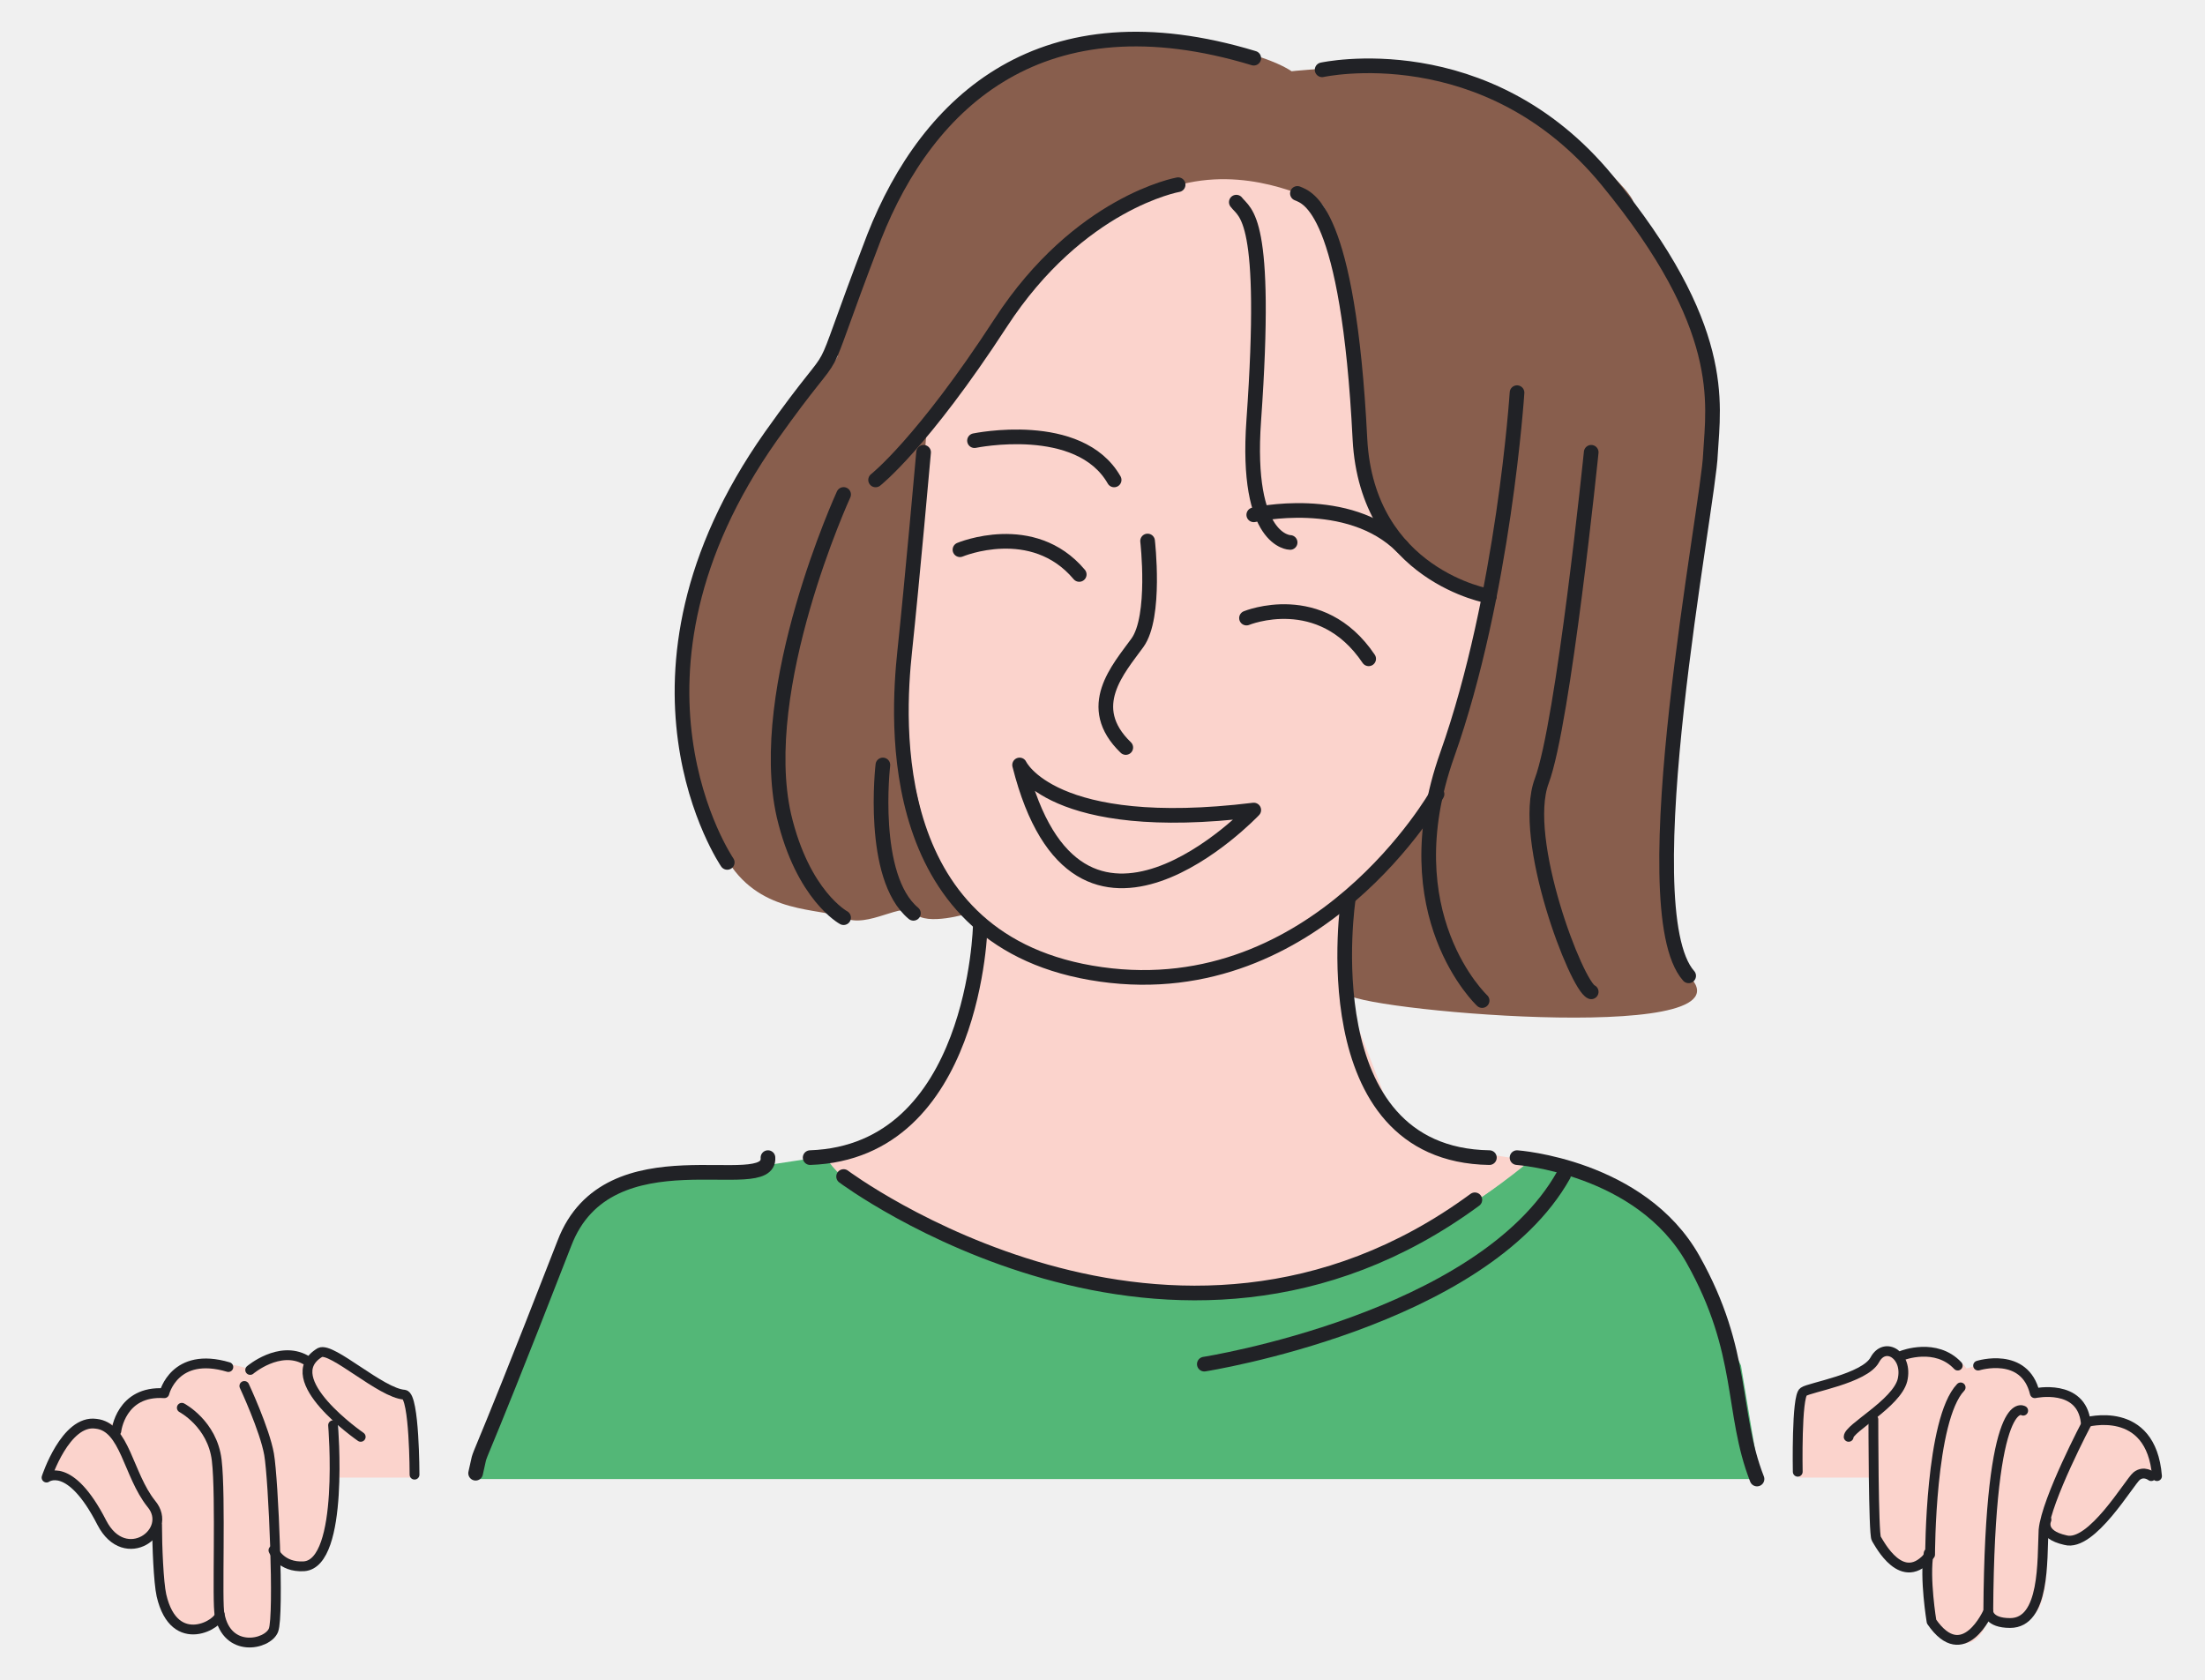
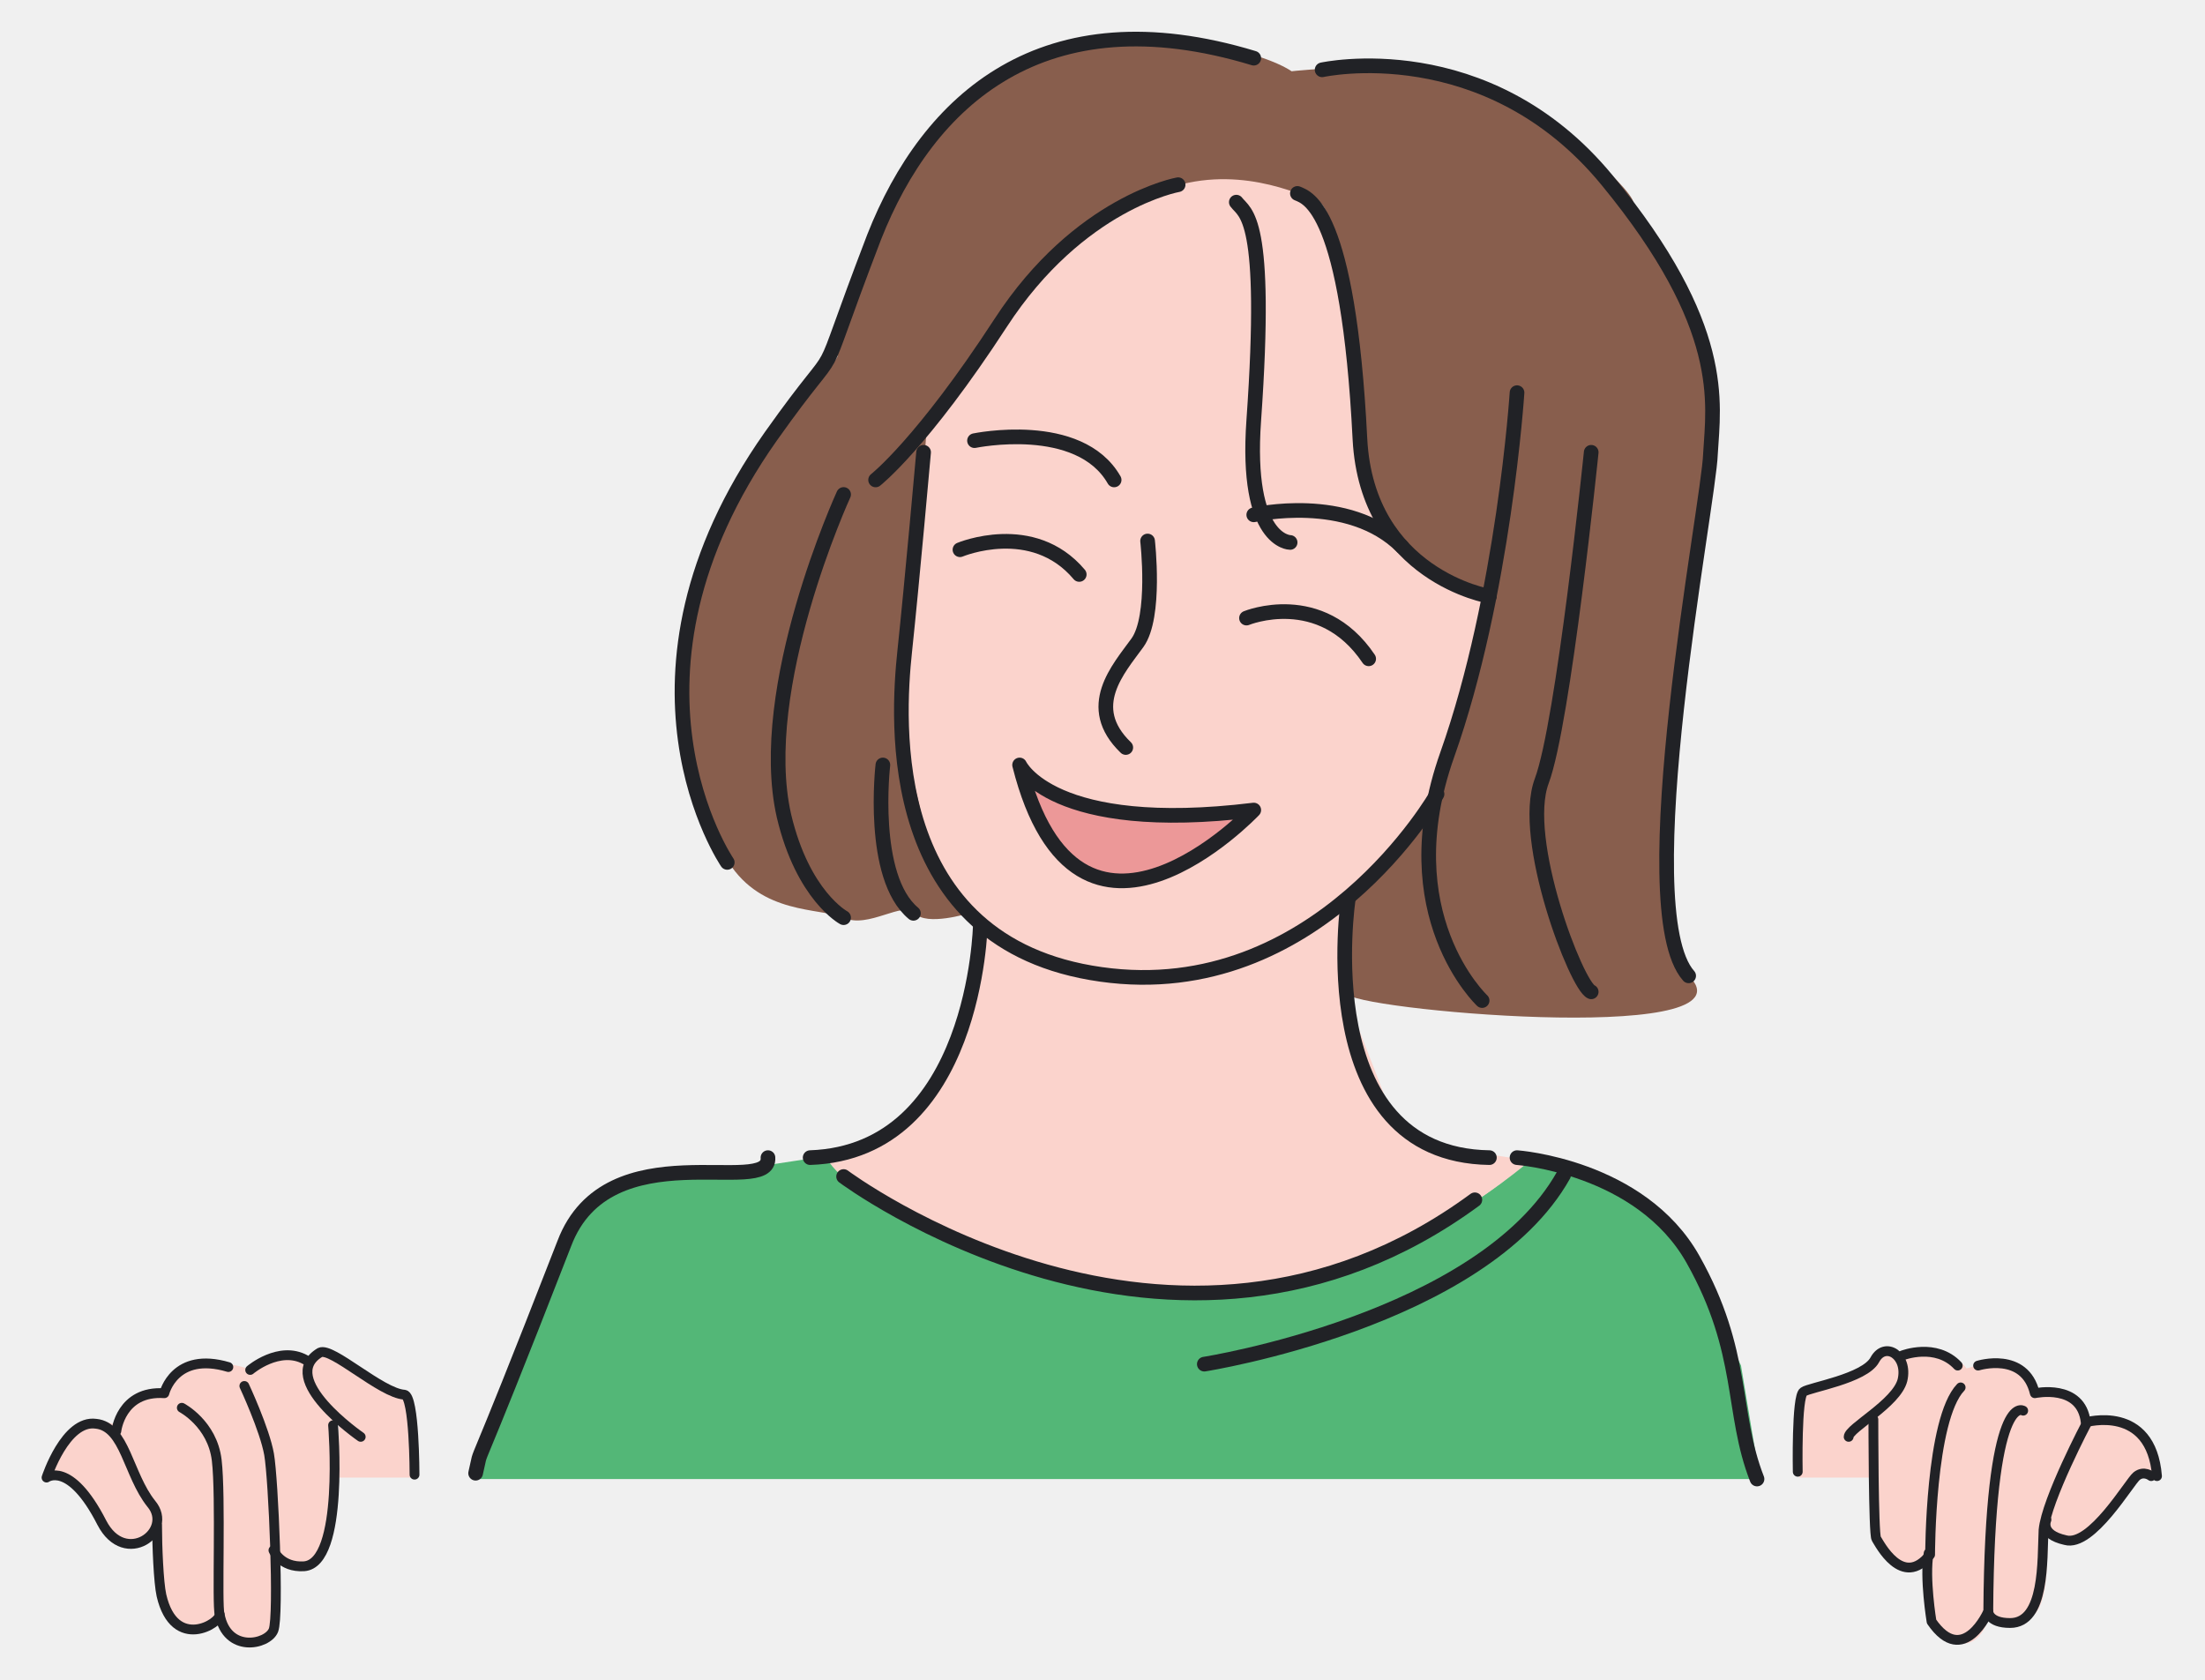
<svg xmlns="http://www.w3.org/2000/svg" version="1.1" id="圖層_1" x="0px" y="0px" viewBox="0 0 151.6 115.5" style="enable-background:new 0 0 151.6 115.5;" xml:space="preserve">
  <style type="text/css">
- 	.st0{fill:#7D7F91;}
- 	.st1{fill:none;stroke:#575A6D;stroke-width:1.3;stroke-miterlimit:10;}
- 	.st2{fill:#F7F0EA;stroke:#575A6D;stroke-width:3;stroke-miterlimit:10;}
- 	.st3{opacity:0.4;fill:url(#SVGID_1_);}
- 	.st4{opacity:0.4;fill:url(#SVGID_2_);}
- 	.st5{fill:#FA5560;stroke:#FA5560;stroke-width:15;stroke-linecap:round;stroke-linejoin:round;stroke-miterlimit:10;}
- 	.st6{fill:#FEE48B;}
- 	.st7{fill:#FA5560;stroke:#FA5560;stroke-width:21.357;stroke-linecap:round;stroke-linejoin:round;stroke-miterlimit:10;}
- 	.st8{clip-path:url(#SVGID_4_);}
- 	.st9{fill:#E2C179;}
- 	.st10{clip-path:url(#SVGID_6_);}
- 	.st11{clip-path:url(#SVGID_8_);}
- 	.st12{clip-path:url(#SVGID_10_);}
- 	.st13{clip-path:url(#SVGID_12_);}
- 	.st14{clip-path:url(#SVGID_14_);}
- 	.st15{clip-path:url(#SVGID_16_);}
- 	.st16{fill:#FA5560;stroke:#E4463B;stroke-width:23.046;stroke-linecap:round;stroke-linejoin:round;stroke-miterlimit:10;}
- 	.st17{clip-path:url(#SVGID_18_);}
- 	.st18{clip-path:url(#SVGID_20_);}
- 	.st19{clip-path:url(#SVGID_22_);}
- 	.st20{clip-path:url(#SVGID_24_);}
- 	.st21{clip-path:url(#SVGID_26_);}
- 	.st22{clip-path:url(#SVGID_28_);}
- 	.st23{clip-path:url(#SVGID_30_);}
- 	.st24{fill:none;stroke:#575A6D;stroke-width:1.3;stroke-linecap:round;stroke-linejoin:round;stroke-miterlimit:10;}
- 	.st25{fill:none;stroke:#575A6D;stroke-width:1.618;stroke-miterlimit:10;}
- 	.st26{fill:none;stroke:#575A6D;stroke-width:2;stroke-miterlimit:10;}
- 	.st27{fill:#575A6D;}
- 	.st28{fill:#575A6D;stroke:#575A6D;stroke-width:1.3;stroke-linecap:round;stroke-linejoin:round;stroke-miterlimit:10;}
- 	.st29{fill:none;}
- 	.st30{clip-path:url(#SVGID_32_);}
- 	.st31{fill:none;stroke:#575A6D;stroke-width:1.634;stroke-miterlimit:10;}
- 	.st32{fill:#694C52;}
- 	.st33{clip-path:url(#SVGID_34_);}
- 	.st34{fill:none;stroke:#575A6D;stroke-width:0.7;stroke-linecap:round;stroke-linejoin:round;stroke-miterlimit:10;}
- 	.st35{fill:#FFFFFF;}
- 	.st36{fill:#E2E2E2;}
- 	.st37{fill:#F1C080;}
- 	.st38{fill:#F29B9A;}
- 	.st39{fill:none;stroke:#1D1115;stroke-width:1.3;stroke-linecap:round;stroke-linejoin:round;stroke-miterlimit:10;}
- 	.st40{fill:#F29B9A;stroke:#1D1115;stroke-width:1.3;stroke-linecap:round;stroke-linejoin:round;stroke-miterlimit:10;}
- 	.st41{fill:#82827E;stroke:#1D1115;stroke-width:1.3;stroke-linecap:round;stroke-linejoin:round;stroke-miterlimit:10;}
- 	.st42{fill:#232326;}
- 	.st43{fill:#C1B680;stroke:#575A6D;stroke-width:1.3;stroke-miterlimit:10;}
- 	.st44{fill:#FFE8D9;}
- 	.st45{fill:#DBD8D5;}
- 	.st46{fill:#F7F0EA;}
- 	.st47{fill:#313C36;}
- 	.st48{fill:#FBFBFD;}
- 	.st49{fill:#AF8C7E;}
- 	.st50{fill:#231815;stroke:#1D1115;stroke-width:2;stroke-linecap:round;stroke-linejoin:round;stroke-miterlimit:10;}
- 	.st51{fill:#ADA49E;}
- 	.st52{fill:#EDE3DD;}
- 	.st53{fill:#3B4941;}
- 	.st54{fill:#1D1115;}
- 	.st55{fill:#EAEAEA;stroke:#1D1115;stroke-width:0.521;stroke-linecap:round;stroke-linejoin:round;stroke-miterlimit:10;}
- 	.st56{fill:#4C4C4C;stroke:#1D1115;stroke-width:0.372;stroke-miterlimit:10;}
- 	.st57{fill:#C1C1C1;stroke:#1D1115;stroke-width:0.521;stroke-miterlimit:10;}
- 	.st58{fill:none;stroke:#1D1115;stroke-width:1.3;stroke-linecap:round;stroke-miterlimit:10;}
- 	.st59{fill:#FFE8D9;stroke:#1D1115;stroke-width:1.3;stroke-linecap:round;stroke-linejoin:round;stroke-miterlimit:10;}
- 	.st60{fill:#912424;}
- 	.st61{fill:#8F3E38;stroke:#1D1115;stroke-width:1.312;stroke-miterlimit:10;}
- 	.st62{clip-path:url(#SVGID_36_);fill:none;stroke:#575A6D;stroke-width:1.3;stroke-miterlimit:10;}
- 	.st63{clip-path:url(#SVGID_36_);fill:#7D7F91;}
- 	.st64{opacity:0.4;clip-path:url(#SVGID_36_);fill:url(#SVGID_37_);}
- 	
- 		.st65{clip-path:url(#SVGID_36_);fill:none;stroke:#575A6D;stroke-width:1.3;stroke-linecap:round;stroke-linejoin:round;stroke-miterlimit:10;}
- 	.st66{clip-path:url(#SVGID_36_);}
- 	
- 		.st67{clip-path:url(#SVGID_36_);fill:none;stroke:#1D1115;stroke-width:1.3;stroke-linecap:round;stroke-linejoin:round;stroke-miterlimit:10;}
- 	.st68{clip-path:url(#SVGID_36_);fill:none;}
- 	.st69{clip-path:url(#SVGID_36_);fill:none;stroke:#575A6D;stroke-width:1.634;stroke-miterlimit:10;}
- 	
- 		.st70{clip-path:url(#SVGID_36_);fill:#575A6D;stroke:#575A6D;stroke-width:1.3;stroke-linecap:round;stroke-linejoin:round;stroke-miterlimit:10;}
- 	.st71{fill:#FAC0BF;}
- 	.st72{fill:none;stroke:#1D1115;stroke-width:2;stroke-linecap:round;stroke-linejoin:round;stroke-miterlimit:10;}
- 	.st73{fill:#8E563B;}
- 	.st74{fill:#EC9898;stroke:#1D1115;stroke-width:2;stroke-linecap:round;stroke-linejoin:round;stroke-miterlimit:10;}
- 	.st75{fill:#F7F0EA;stroke:#1D1115;stroke-width:2;stroke-linecap:round;stroke-linejoin:round;stroke-miterlimit:10;}
- 	.st76{clip-path:url(#SVGID_36_);fill:#C1B680;stroke:#575A6D;stroke-width:1.3;stroke-miterlimit:10;}
- 	.st77{fill:#F7F7F7;stroke:#1D1115;stroke-width:2.183;stroke-linecap:round;stroke-linejoin:round;stroke-miterlimit:10;}
- 	.st78{fill:#FFFFFF;stroke:#1D1115;stroke-width:2.183;stroke-linecap:round;stroke-linejoin:round;stroke-miterlimit:10;}
- 	.st79{fill:none;stroke:#1D1115;stroke-width:2.779;stroke-linecap:round;stroke-linejoin:round;stroke-miterlimit:10;}
- 	.st80{fill:#8F3E38;stroke:#1D1115;stroke-width:2.183;stroke-miterlimit:10;}
- 	
- 		.st81{clip-path:url(#SVGID_36_);fill:none;stroke:#232326;stroke-width:1.3;stroke-linecap:round;stroke-linejoin:round;stroke-miterlimit:10;}
- 	.st82{fill:#606372;}
- 	.st83{fill:#575A6D;stroke:#575A6D;stroke-width:0.69;stroke-miterlimit:10;}
- 	.st84{fill:none;stroke:#575A6D;stroke-width:5;stroke-miterlimit:10;}
- 	.st85{clip-path:url(#SVGID_39_);}
- 	.st86{fill:#B24242;}
- 	.st87{clip-path:url(#SVGID_41_);}
- 	.st88{clip-path:url(#SVGID_43_);}
- 	.st89{clip-path:url(#SVGID_45_);}
- 	.st90{clip-path:url(#SVGID_47_);}
- 	.st91{clip-path:url(#SVGID_49_);}
- 	.st92{clip-path:url(#SVGID_51_);}
- 	.st93{clip-path:url(#SVGID_53_);}
- 	.st94{clip-path:url(#SVGID_55_);}
- 	.st95{clip-path:url(#SVGID_57_);}
- 	.st96{clip-path:url(#SVGID_59_);}
- 	.st97{fill:none;stroke:#575A6D;stroke-linecap:round;stroke-linejoin:round;stroke-miterlimit:10;}
- 	.st98{fill:none;stroke:#575A6D;stroke-width:1.634;stroke-linecap:round;stroke-linejoin:round;stroke-miterlimit:10;}
- 	.st99{fill:none;stroke:#575A6D;stroke-width:0.571;stroke-miterlimit:10;}
- 	.st100{fill:none;stroke:#575A6D;stroke-width:0.307;stroke-linecap:round;stroke-linejoin:round;stroke-miterlimit:10;}
- 	.st101{fill:none;stroke:#232326;stroke-width:1.3;stroke-linecap:round;stroke-linejoin:round;stroke-miterlimit:10;}
- 	.st102{fill:none;stroke:#575A6D;stroke-width:1.7;stroke-linecap:round;stroke-linejoin:round;stroke-miterlimit:10;}
- 	.st103{fill:none;stroke:#575A6D;stroke-width:1.798;stroke-miterlimit:10;}
- 	.st104{fill:none;stroke:#575A6D;stroke-width:1.798;stroke-linecap:round;stroke-linejoin:round;stroke-miterlimit:10;}
- 	.st105{fill:none;stroke:#575A6D;stroke-width:1.402;stroke-linecap:round;stroke-linejoin:round;stroke-miterlimit:10;}
- 	.st106{fill:none;stroke:#575A6D;stroke-width:1.4;stroke-linecap:round;stroke-linejoin:round;stroke-miterlimit:10;}
- 	.st107{fill:#948962;}
- 	.st108{fill:#99B4C9;}
- 	.st109{fill:#FFBC57;}
- 	.st110{fill:#FD8B8A;}
- 	.st111{fill:#F8EFEA;}
- 	.st112{fill:#E8AE56;}
- 	.st113{fill:#E7B383;}
- 	.st114{fill:#FFE6D0;}
- 	
- 		.st115{clip-path:url(#SVGID_101_);fill:none;stroke:#575A6D;stroke-width:1.299;stroke-linecap:round;stroke-linejoin:round;stroke-miterlimit:10;}
- 	
- 		.st116{clip-path:url(#SVGID_101_);fill:none;stroke:#575A6D;stroke-width:0.999;stroke-linecap:round;stroke-linejoin:round;stroke-miterlimit:10;}
- 	
- 		.st117{clip-path:url(#SVGID_103_);fill:none;stroke:#575A6D;stroke-width:1.299;stroke-linecap:round;stroke-linejoin:round;stroke-miterlimit:10;}
- 	
- 		.st118{clip-path:url(#SVGID_103_);fill:none;stroke:#575A6D;stroke-width:0.999;stroke-linecap:round;stroke-linejoin:round;stroke-miterlimit:10;}
- 	
- 		.st119{clip-path:url(#SVGID_105_);fill:none;stroke:#575A6D;stroke-width:1.299;stroke-linecap:round;stroke-linejoin:round;stroke-miterlimit:10;}
- 	
- 		.st120{clip-path:url(#SVGID_105_);fill:none;stroke:#575A6D;stroke-width:0.999;stroke-linecap:round;stroke-linejoin:round;stroke-miterlimit:10;}
- 	
- 		.st121{clip-path:url(#SVGID_107_);fill:none;stroke:#575A6D;stroke-width:1.299;stroke-linecap:round;stroke-linejoin:round;stroke-miterlimit:10;}
- 	
- 		.st122{clip-path:url(#SVGID_107_);fill:none;stroke:#575A6D;stroke-width:0.999;stroke-linecap:round;stroke-linejoin:round;stroke-miterlimit:10;}
- 	
- 		.st123{clip-path:url(#SVGID_109_);fill:none;stroke:#575A6D;stroke-width:1.299;stroke-linecap:round;stroke-linejoin:round;stroke-miterlimit:10;}
- 	
- 		.st124{clip-path:url(#SVGID_109_);fill:none;stroke:#575A6D;stroke-width:0.999;stroke-linecap:round;stroke-linejoin:round;stroke-miterlimit:10;}
- 	.st125{fill:none;stroke:#575A6D;stroke-width:0.999;stroke-linecap:round;stroke-linejoin:round;stroke-miterlimit:10;}
- 	.st126{fill:#828397;}
- 	.st127{fill:none;stroke:#575A6D;stroke-width:0.5;stroke-linecap:round;stroke-linejoin:round;stroke-miterlimit:10;}
- 	.st128{fill:none;stroke:#575A6D;stroke-width:0.404;stroke-miterlimit:10;}
- 	.st129{fill:none;stroke:#575A6D;stroke-width:0.404;stroke-linecap:round;stroke-linejoin:round;stroke-miterlimit:10;}
- 	.st130{fill:#F7F0EA;stroke:#575A6D;stroke-width:2.031;stroke-miterlimit:10;}
- 	.st131{fill:#7D7F91;stroke:#575A6D;stroke-width:2.6;stroke-linecap:round;stroke-linejoin:round;stroke-miterlimit:10;}
- 	.st132{fill:none;stroke:#575A6D;stroke-width:1.938;stroke-miterlimit:10;}
- 	.st133{clip-path:url(#SVGID_151_);}
- 	.st134{clip-path:url(#SVGID_153_);}
- 	.st135{clip-path:url(#SVGID_155_);}
- 	.st136{clip-path:url(#SVGID_157_);}
- 	.st137{fill:#E27960;}
- 	.st138{fill:#575A6D;stroke:#575A6D;stroke-width:1.264;stroke-miterlimit:10;}
- 	.st139{fill:none;stroke:#575A6D;stroke-width:1.264;stroke-miterlimit:10;}
- 	.st140{fill:#F7F0EA;stroke:#575A6D;stroke-width:2.613;stroke-miterlimit:10;}
- 	.st141{fill:none;stroke:#575A6D;stroke-width:8;stroke-miterlimit:10;}
- 	.st142{clip-path:url(#SVGID_159_);}
- 	.st143{clip-path:url(#SVGID_161_);}
- 	.st144{clip-path:url(#SVGID_163_);}
- 	.st145{clip-path:url(#SVGID_165_);}
- 	.st146{fill:none;stroke:#575A6D;stroke-width:2.493;stroke-miterlimit:10;}
- 	.st147{fill:#FDD485;}
- 	.st148{fill:#FBD0C6;}
- 	.st149{fill:#866359;}
- 	.st150{fill:none;stroke:#212226;stroke-width:1.984;stroke-linecap:round;stroke-linejoin:round;stroke-miterlimit:10;}
- 	.st151{fill:#EB9485;stroke:#212226;stroke-width:1.984;stroke-linecap:round;stroke-linejoin:round;stroke-miterlimit:10;}
- 	.st152{fill:#212226;stroke:#212226;stroke-width:1.984;stroke-linecap:round;stroke-linejoin:round;stroke-miterlimit:10;}
- 	.st153{clip-path:url(#SVGID_167_);}
- 	.st154{clip-path:url(#SVGID_169_);}
- 	.st155{clip-path:url(#SVGID_171_);}
- 	.st156{clip-path:url(#SVGID_173_);}
- 	.st157{fill:#53B777;}
- 	.st158{fill:#FBD3CC;}
- 	.st159{fill:#885E4D;}
- 	.st160{fill:none;stroke:#212226;stroke-width:1.176;stroke-linecap:round;stroke-linejoin:round;stroke-miterlimit:10;}
- 	.st161{fill:none;stroke:#212226;stroke-width:1.759;stroke-linecap:round;stroke-linejoin:round;stroke-miterlimit:10;}
- 	.st162{clip-path:url(#SVGID_175_);}
- 	.st163{clip-path:url(#SVGID_177_);}
- 	.st164{clip-path:url(#SVGID_179_);}
- 	.st165{clip-path:url(#SVGID_181_);}
- 	.st166{fill:#231815;stroke:#1D1115;stroke-width:2.032;stroke-linecap:round;stroke-linejoin:round;stroke-miterlimit:10;}
- 	.st167{fill:#C79E93;}
- 	.st168{fill:#FFDBA5;}
- 	.st169{fill:#C89F96;}
- 	.st170{fill:none;stroke:#1D1115;stroke-width:2.155;stroke-linecap:round;stroke-linejoin:round;stroke-miterlimit:10;}
- 	.st171{fill:#1D1115;stroke:#1D1115;stroke-width:2.155;stroke-linecap:round;stroke-linejoin:round;stroke-miterlimit:10;}
- 	.st172{fill:#7D7F91;stroke:#575A6D;stroke-width:1.611;stroke-linecap:round;stroke-linejoin:round;stroke-miterlimit:10;}
- 	.st173{clip-path:url(#SVGID_183_);}
- 	.st174{fill:#E27960;stroke:#575A6D;stroke-width:3;stroke-miterlimit:10;}
- 	.st175{fill:#575A6D;stroke:#575A6D;stroke-width:0.824;stroke-miterlimit:10;}
- 	.st176{fill:none;stroke:#575A6D;stroke-width:0.824;stroke-miterlimit:10;}
- 	.st177{fill:none;stroke:#212226;stroke-width:0.987;stroke-linecap:round;stroke-linejoin:round;stroke-miterlimit:10;}
- 	.st178{fill:#EB9485;stroke:#212226;stroke-width:0.987;stroke-linecap:round;stroke-linejoin:round;stroke-miterlimit:10;}
- 	.st179{fill:#212226;stroke:#212226;stroke-width:0.987;stroke-linecap:round;stroke-linejoin:round;stroke-miterlimit:10;}
- 	.st180{clip-path:url(#SVGID_185_);}
- 	.st181{clip-path:url(#SVGID_187_);}
- 	.st182{fill:#231815;stroke:#1D1115;stroke-width:1.18;stroke-linecap:round;stroke-linejoin:round;stroke-miterlimit:10;}
- 	.st183{fill:none;stroke:#212226;stroke-width:0.674;stroke-linecap:round;stroke-linejoin:round;stroke-miterlimit:10;}
- 	.st184{fill:none;stroke:#212226;stroke-width:1.008;stroke-linecap:round;stroke-linejoin:round;stroke-miterlimit:10;}
- 	.st185{fill:none;stroke:#1D1115;stroke-width:1.221;stroke-linecap:round;stroke-linejoin:round;stroke-miterlimit:10;}
- 	.st186{fill:#1D1115;stroke:#1D1115;stroke-width:1.221;stroke-linecap:round;stroke-linejoin:round;stroke-miterlimit:10;}
- 	.st187{fill:#63632C;}
- 	.st188{fill:#006358;}
- 	.st189{fill:#A3703C;}
- 	.st190{fill:#BCEE3B;}
- 	.st191{clip-path:url(#SVGID_189_);fill:#7A5233;}
- 	.st192{clip-path:url(#SVGID_189_);}
- 	.st193{fill:#54453C;}
- 	.st194{fill:#37312D;}
- 	.st195{fill:#0D474B;}
- 	.st196{fill:#00714B;}
- 	.st197{fill:#88E02C;}
- 	.st198{fill:#00A664;}
- 	.st199{fill:#55C117;}
- 	.st200{fill:none;stroke:#000000;stroke-width:1.3;stroke-miterlimit:10;}
+ 	.st0{fill:#53B777;}
+ 	.st1{fill:#FBD3CC;}
+ 	.st2{fill:#885E4D;}
+ 	.st3{fill:none;stroke:#212226;stroke-width:0.674;stroke-linecap:round;stroke-linejoin:round;stroke-miterlimit:10;}
+ 	.st4{fill:none;stroke:#212226;stroke-width:1.008;stroke-linecap:round;stroke-linejoin:round;stroke-miterlimit:10;}
+ 	.st5{fill:#EC9898;stroke:#212226;stroke-width:1.008;stroke-linecap:round;stroke-linejoin:round;stroke-miterlimit:10;}
</style>
  <g>
-     <path class="st157" d="M42.9,81.6l13.9-2.1c0,0,5.1,6.6,20.7,9.1c15.6,2.5,27.7-8.9,27.7-8.9l5.9,1.9l4.3,3.3l4.3,9l1.3,7.8H32.5   l5-13.5C37.5,88.2,39.7,82,42.9,81.6z" />
-     <path class="st158" d="M63.5,29.6l9.3-12.1l7.5-4.7c0,0,5.7-2.4,10.6,1.6l1.2,4l1.1,7.3l1.3,8.9l3.4,4.3l4.6,2.1l-3.9,14.1L92.5,62   l0.2,6.9l3.1,8l2.6,1.9l6.8,1c0,0-11.6,10.2-24.1,9.2s-22.5-6.3-24.3-9.4l3.8-1.3l3-2.7l2.3-4.3l1.5-7.7c0,0-7.2-6.9-5.5-18   S63.5,29.6,63.5,29.6z" />
-     <path class="st159" d="M66.6,62.8c0,0-2.9,0.9-3.7,0c-0.8-0.9-3.2,1.1-4.9,0.3c-1.7-0.7-5.6-0.2-7.9-3.8c-2.3-3.7-3.6-9.2-3.1-10.7   c0.5-1.5,0.2-12,6.6-19.3s3.2-4.2,3.2-4.2s4.8-13.6,6.7-14.9s4.2-7.4,13.2-7.5c9-0.1,12.1,2.2,12.1,2.2s7.7-0.9,12.6,0.8   s10.7,7.2,10.9,8.2s5.6,9,5.5,12.5s-5.4,36.3-1.5,40.9c3.9,4.6-23.7,2.1-23.7,1c-0.1-1.1,0.2-6.5,0.2-6.5l5.9-6l3.9-14.8   c0,0-3.7-1.4-4.6-2.1s-4.6-2.9-4.8-14.4c0,0-1.2-10-2.5-10.6c-1.4-0.6-5.9-2.7-10.8-0.8s-8.8,6.4-8.8,6.4l-7.4,10.1l-0.6,8.6   l-1.1,12l2.3,9.9L66.6,62.8z" />
+     <path class="st0" d="M42.9,81.6l13.9-2.1c0,0,5.1,6.6,20.7,9.1s27.7-8.9,27.7-8.9l5.9,1.9l4.3,3.3l4.3,9l1.3,7.8H32.5l5-13.5   C37.5,88.2,39.7,82,42.9,81.6z" />
+     <path class="st1" d="M63.5,29.6l9.3-12.1l7.5-4.7c0,0,5.7-2.4,10.6,1.6l1.2,4l1.1,7.3l1.3,8.9l3.4,4.3l4.6,2.1l-3.9,14.1L92.5,62   l0.2,6.9l3.1,8l2.6,1.9l6.8,1c0,0-11.6,10.2-24.1,9.2s-22.5-6.3-24.3-9.4l3.8-1.3l3-2.7l2.3-4.3l1.5-7.7c0,0-7.2-6.9-5.5-18   S63.5,29.6,63.5,29.6z" />
+     <path class="st2" d="M66.6,62.8c0,0-2.9,0.9-3.7,0s-3.2,1.1-4.9,0.3c-1.7-0.7-5.6-0.2-7.9-3.8c-2.3-3.7-3.6-9.2-3.1-10.7   s0.2-12,6.6-19.3s3.2-4.2,3.2-4.2s4.8-13.6,6.7-14.9c1.9-1.3,4.2-7.4,13.2-7.5s12.1,2.2,12.1,2.2s7.7-0.9,12.6,0.8   s10.7,7.2,10.9,8.2s5.6,9,5.5,12.5s-5.4,36.3-1.5,40.9c3.9,4.6-23.7,2.1-23.7,1c-0.1-1.1,0.2-6.5,0.2-6.5l5.9-6l3.9-14.8   c0,0-3.7-1.4-4.6-2.1s-4.6-2.9-4.8-14.4c0,0-1.2-10-2.5-10.6c-1.4-0.6-5.9-2.7-10.8-0.8s-8.8,6.4-8.8,6.4l-7.4,10.1l-0.6,8.6   l-1.1,12l2.3,9.9L66.6,62.8z" />
    <g>
-       <path class="st158" d="M3.7,101.1c0,0,1.7,0.7,2.5,2.1s1.6,3,2.2,3s2.4,0.2,2.4-1.7c0-1.9,0.1,3.8,0.1,3.8l0.9,3    c0,0,1.7,1.2,2.3,0.8c0.6-0.4,1.1-0.7,1.1-0.7l1,1.3c0,0,2,0.5,2.6-0.3c0.6-0.9,0.3-2.7,0.3-2.7L19,107c0,0,1.7,1.6,3,0.2    c1.3-1.4,1.1-4.2,1.1-4.2l0-1L22.9,98l0.4-0.5v4.1h5.4l-0.5-5.2l-0.8-0.8l-5.1-2.7l-0.8,0.5c0,0-2.3-0.9-4.5,0.7    c0,0-3.6-1.4-5.9,1.5c0,0-2,0.1-3.1,2.4C8,98,4.8,96.4,3.7,101.1z" />
-       <path class="st183" d="M3.2,101.6c0,0,1.6-1.2,3.8,3.1c1.6,3.1,5,0.6,3.4-1.3c-1.6-2-1.8-5.3-3.8-5.5    C4.5,97.6,3.2,101.6,3.2,101.6z" />
-       <path class="st183" d="M8,98.4c0,0,0.3-2.8,3.3-2.6c0,0,0.7-2.9,4.4-1.8" />
-       <path class="st183" d="M12.5,96.8c0,0,2.1,1.1,2.4,3.6c0.3,2.5,0,10,0.2,10.6c0.1,0.6-3.1,2.6-4-1.3c-0.2-0.9-0.3-3.4-0.3-4.8" />
-       <path class="st183" d="M16.8,95.3c0,0,1.4,3,1.7,4.7s0.7,11.1,0.3,12.1c-0.4,1-3.2,1.6-3.7-1.1" />
-       <path class="st183" d="M17.2,94.2c0,0,2-1.7,3.8-0.7" />
-       <path class="st183" d="M22.9,98c0,0,0.8,9.5-2,9.7c-1.6,0.1-2.1-1.1-2.1-1.1" />
-       <path class="st183" d="M24.8,98.8c0,0-5.8-4-2.8-5.8c0.8-0.4,4.2,2.8,5.8,2.9c0.7,0.1,0.7,5.5,0.7,5.5" />
+       <path class="st1" d="M3.7,101.1c0,0,1.7,0.7,2.5,2.1s1.6,3,2.2,3s2.4,0.2,2.4-1.7c0-1.9,0.1,3.8,0.1,3.8l0.9,3    c0,0,1.7,1.2,2.3,0.8c0.6-0.4,1.1-0.7,1.1-0.7l1,1.3c0,0,2,0.5,2.6-0.3c0.6-0.9,0.3-2.7,0.3-2.7L19,107c0,0,1.7,1.6,3,0.2    s1.1-4.2,1.1-4.2v-1l-0.2-4l0.4-0.5v4.1h5.4l-0.5-5.2l-0.8-0.8l-5.1-2.7l-0.8,0.5c0,0-2.3-0.9-4.5,0.7c0,0-3.6-1.4-5.9,1.5    c0,0-2,0.1-3.1,2.4C8,98,4.8,96.4,3.7,101.1z" />
+       <path class="st3" d="M3.2,101.6c0,0,1.6-1.2,3.8,3.1c1.6,3.1,5,0.6,3.4-1.3c-1.6-2-1.8-5.3-3.8-5.5C4.5,97.6,3.2,101.6,3.2,101.6z    " />
+       <path class="st3" d="M8,98.4c0,0,0.3-2.8,3.3-2.6c0,0,0.7-2.9,4.4-1.8" />
+       <path class="st3" d="M12.5,96.8c0,0,2.1,1.1,2.4,3.6c0.3,2.5,0,10,0.2,10.6c0.1,0.6-3.1,2.6-4-1.3c-0.2-0.9-0.3-3.4-0.3-4.8" />
+       <path class="st3" d="M16.8,95.3c0,0,1.4,3,1.7,4.7s0.7,11.1,0.3,12.1c-0.4,1-3.2,1.6-3.7-1.1" />
+       <path class="st3" d="M17.2,94.2c0,0,2-1.7,3.8-0.7" />
+       <path class="st3" d="M22.9,98c0,0,0.8,9.5-2,9.7c-1.6,0.1-2.1-1.1-2.1-1.1" />
+       <path class="st3" d="M24.8,98.8c0,0-5.8-4-2.8-5.8c0.8-0.4,4.2,2.8,5.8,2.9c0.7,0.1,0.7,5.5,0.7,5.5" />
    </g>
    <g>
-       <path class="st158" d="M148.5,101.2c0,0-0.6-3.9-4.7-3.5c0,0-0.5-2.2-3.8-2c0,0-0.3-3-4.8-1.6c0,0-0.7-1.5-4.3-0.7l-1-0.6    c0,0-0.8,0.7-1.4,1.1s-4.4,1.7-4.4,1.7l-0.3,1.7l-0.1,4.3h5.2l0.1,3.7l0.9,1.7l1.3,0.8l1.6-0.6l0.1,3.4c0,0,0.1,2.1,1.9,2.4    c1.7,0.2,2.1-2.4,2.1-2.4l0.7,1.2l1.9-0.6c0,0,1,0,1.2-3c0.2-2.9-0.1-3-0.1-3s1.2,0.8,1.9,0.7c0.7,0,4.2-4,4.2-4.3    c0-0.3,0.6-0.4,0.6-0.4l0.8,0.2L148.5,101.2z" />
-       <path class="st183" d="M123.6,101.2c0,0-0.1-5.2,0.4-5.5c0.4-0.3,4.2-0.9,4.9-2.2c0.7-1.3,2.3-0.3,1.9,1.4    c-0.4,1.6-3.7,3.3-3.7,3.9" />
-       <path class="st183" d="M130.8,93.2c0,0,2.3-0.9,3.8,0.7" />
-       <path class="st183" d="M128.8,97.6c0,0,0,7.9,0.2,8.2c0.2,0.3,1.8,3.5,3.7,1.1c0,0,0-9.3,2.1-11.5" />
-       <path class="st183" d="M136,93.9c0,0,3.2-1,3.9,1.9c0,0,3.2-0.7,3.5,2c0,0,4.5-1.3,4.9,3.7" />
-       <path class="st183" d="M139.1,97c0,0-2.3-1.5-2.4,13.8c0,0-1.7,3.9-3.9,0.7c0,0-0.5-3-0.2-4.7" />
-       <path class="st183" d="M143.5,97.8c0,0-2.8,5.3-3,7.4c-0.1,2.1,0.1,6.4-2.3,6.4c-1.5,0-1.5-0.8-1.5-0.8" />
-       <path class="st183" d="M147.9,101.5c0,0-0.5-0.4-1,0c-0.5,0.4-3.1,4.9-4.9,4.4c-1.8-0.4-1.3-1.4-1.3-1.4" />
+       <path class="st1" d="M148.5,101.2c0,0-0.6-3.9-4.7-3.5c0,0-0.5-2.2-3.8-2c0,0-0.3-3-4.8-1.6c0,0-0.7-1.5-4.3-0.7l-1-0.6    c0,0-0.8,0.7-1.4,1.1s-4.4,1.7-4.4,1.7l-0.3,1.7l-0.1,4.3h5.2l0.1,3.7l0.9,1.7l1.3,0.8l1.6-0.6l0.1,3.4c0,0,0.1,2.1,1.9,2.4    c1.7,0.2,2.1-2.4,2.1-2.4l0.7,1.2l1.9-0.6c0,0,1,0,1.2-3c0.2-2.9-0.1-3-0.1-3s1.2,0.8,1.9,0.7c0.7,0,4.2-4,4.2-4.3    s0.6-0.4,0.6-0.4l0.8,0.2L148.5,101.2z" />
+       <path class="st3" d="M123.6,101.2c0,0-0.1-5.2,0.4-5.5c0.4-0.3,4.2-0.9,4.9-2.2c0.7-1.3,2.3-0.3,1.9,1.4c-0.4,1.6-3.7,3.3-3.7,3.9    " />
+       <path class="st3" d="M130.8,93.2c0,0,2.3-0.9,3.8,0.7" />
+       <path class="st3" d="M128.8,97.6c0,0,0,7.9,0.2,8.2c0.2,0.3,1.8,3.5,3.7,1.1c0,0,0-9.3,2.1-11.5" />
+       <path class="st3" d="M136,93.9c0,0,3.2-1,3.9,1.9c0,0,3.2-0.7,3.5,2c0,0,4.5-1.3,4.9,3.7" />
+       <path class="st3" d="M139.1,97c0,0-2.3-1.5-2.4,13.8c0,0-1.7,3.9-3.9,0.7c0,0-0.5-3-0.2-4.7" />
+       <path class="st3" d="M143.5,97.8c0,0-2.8,5.3-3,7.4c-0.1,2.1,0.1,6.4-2.3,6.4c-1.5,0-1.5-0.8-1.5-0.8" />
+       <path class="st3" d="M147.9,101.5c0,0-0.5-0.4-1,0s-3.1,4.9-4.9,4.4c-1.8-0.4-1.3-1.4-1.3-1.4" />
    </g>
-     <path class="st184" d="M50,59.3c0,0-8.7-12.7,3-29.3c5.6-7.9,2.5-1.7,7.1-13.7C63.8,6.9,71.7-0.4,86.2,4" />
-     <path class="st184" d="M90.9,4.8c0,0,11.3-2.5,19.6,7.6s7.3,15.3,7.1,18.8c-0.1,3.4-5.6,31.3-1.5,35.9" />
-     <path class="st184" d="M109.4,31.1c0,0-1.9,18.6-3.4,22.6s2.4,14.1,3.4,14.5" />
-     <path class="st184" d="M104.3,27c0,0-0.9,13.9-4.8,24.9s2.4,16.9,2.4,16.9" />
-     <path class="st184" d="M81,12.7c0,0-6.8,1.2-12.2,9.5S60.2,33,60.2,33" />
-     <path class="st184" d="M85,13.9c0.6,0.8,2.2,0.9,1.2,15c-0.6,8.4,2.5,8.4,2.5,8.4" />
-     <path class="st184" d="M89.2,13.3c0.7,0.3,3.5,1,4.3,16.9c0.5,9.4,8.9,10.8,8.9,10.8" />
-     <path class="st184" d="M58,34c0,0-6.1,13.3-4.1,22.1c1.3,5.5,4.1,7,4.1,7" />
-     <path class="st184" d="M60.7,52.6c0,0-0.9,7.7,2.1,10.2" />
-     <path class="st184" d="M63.5,31.1c0,0-0.8,9-1.3,13.7S60.7,64.9,75.7,67c14.9,2.1,23.1-12.4,23.1-12.4" />
-     <path class="st184" d="M78.9,37.2c0,0,0.6,5.2-0.7,7s-3.7,4.4-0.8,7.2" />
-     <path class="st184" d="M85.7,42.5c0,0,5.1-2.1,8.4,2.8" />
-     <path class="st184" d="M66,37.8c0,0,5-2.1,8.2,1.7" />
-     <path class="st184" d="M67,30.3c0,0,7.2-1.5,9.6,2.7" />
-     <path class="st184" d="M86.2,35.4c0,0,6.5-1.5,10.2,2.2" />
-     <path class="st184" d="M70.1,52.6c0,0,2.2,4.8,16.1,3.1C86.2,55.7,74.1,68.5,70.1,52.6z" />
-     <path class="st184" d="M67.4,63.6c0,0-0.3,15.6-11.7,16" />
-     <path class="st184" d="M102.4,79.6c-12.4-0.2-9.7-17.8-9.7-17.8" />
-     <path class="st184" d="M52.8,79.6c0.2,2.8-11-2-14,5.9c-7,18-5.5,13.3-6.1,15.8" />
-     <path class="st184" d="M104.3,79.6c0,0,8.5,0.6,12.1,7s2.6,10.5,4.4,15.1" />
-     <path class="st184" d="M82.8,93.8c0,0,19.1-3,24.7-13" />
-     <path class="st184" d="M58,80.9c0,0,22.6,16.9,43.4,1.6" />
+     <path class="st4" d="M50,59.3c0,0-8.7-12.7,3-29.3c5.6-7.9,2.5-1.7,7.1-13.7C63.8,6.9,71.7-0.4,86.2,4" />
+     <path class="st4" d="M90.9,4.8c0,0,11.3-2.5,19.6,7.6s7.3,15.3,7.1,18.8c-0.1,3.4-5.6,31.3-1.5,35.9" />
+     <path class="st4" d="M109.4,31.1c0,0-1.9,18.6-3.4,22.6s2.4,14.1,3.4,14.5" />
+     <path class="st4" d="M104.3,27c0,0-0.9,13.9-4.8,24.9s2.4,16.9,2.4,16.9" />
+     <path class="st4" d="M81,12.7c0,0-6.8,1.2-12.2,9.5S60.2,33,60.2,33" />
+     <path class="st4" d="M85,13.9c0.6,0.8,2.2,0.9,1.2,15c-0.6,8.4,2.5,8.4,2.5,8.4" />
+     <path class="st4" d="M89.2,13.3c0.7,0.3,3.5,1,4.3,16.9c0.5,9.4,8.9,10.8,8.9,10.8" />
+     <path class="st4" d="M58,34c0,0-6.1,13.3-4.1,22.1c1.3,5.5,4.1,7,4.1,7" />
+     <path class="st4" d="M60.7,52.6c0,0-0.9,7.7,2.1,10.2" />
+     <path class="st4" d="M63.5,31.1c0,0-0.8,9-1.3,13.7S60.7,64.9,75.7,67c14.9,2.1,23.1-12.4,23.1-12.4" />
+     <path class="st4" d="M78.9,37.2c0,0,0.6,5.2-0.7,7s-3.7,4.4-0.8,7.2" />
+     <path class="st4" d="M85.7,42.5c0,0,5.1-2.1,8.4,2.8" />
+     <path class="st4" d="M66,37.8c0,0,5-2.1,8.2,1.7" />
+     <path class="st4" d="M67,30.3c0,0,7.2-1.5,9.6,2.7" />
+     <path class="st4" d="M86.2,35.4c0,0,6.5-1.5,10.2,2.2" />
+     <path class="st5" d="M70.1,52.6c0,0,2.2,4.8,16.1,3.1C86.2,55.7,74.1,68.5,70.1,52.6z" />
+     <path class="st4" d="M67.4,63.6c0,0-0.3,15.6-11.7,16" />
+     <path class="st4" d="M102.4,79.6c-12.4-0.2-9.7-17.8-9.7-17.8" />
+     <path class="st4" d="M52.8,79.6c0.2,2.8-11-2-14,5.9c-7,18-5.5,13.3-6.1,15.8" />
+     <path class="st4" d="M104.3,79.6c0,0,8.5,0.6,12.1,7s2.6,10.5,4.4,15.1" />
+     <path class="st4" d="M82.8,93.8c0,0,19.1-3,24.7-13" />
+     <path class="st4" d="M58,80.9c0,0,22.6,16.9,43.4,1.6" />
  </g>
</svg>
